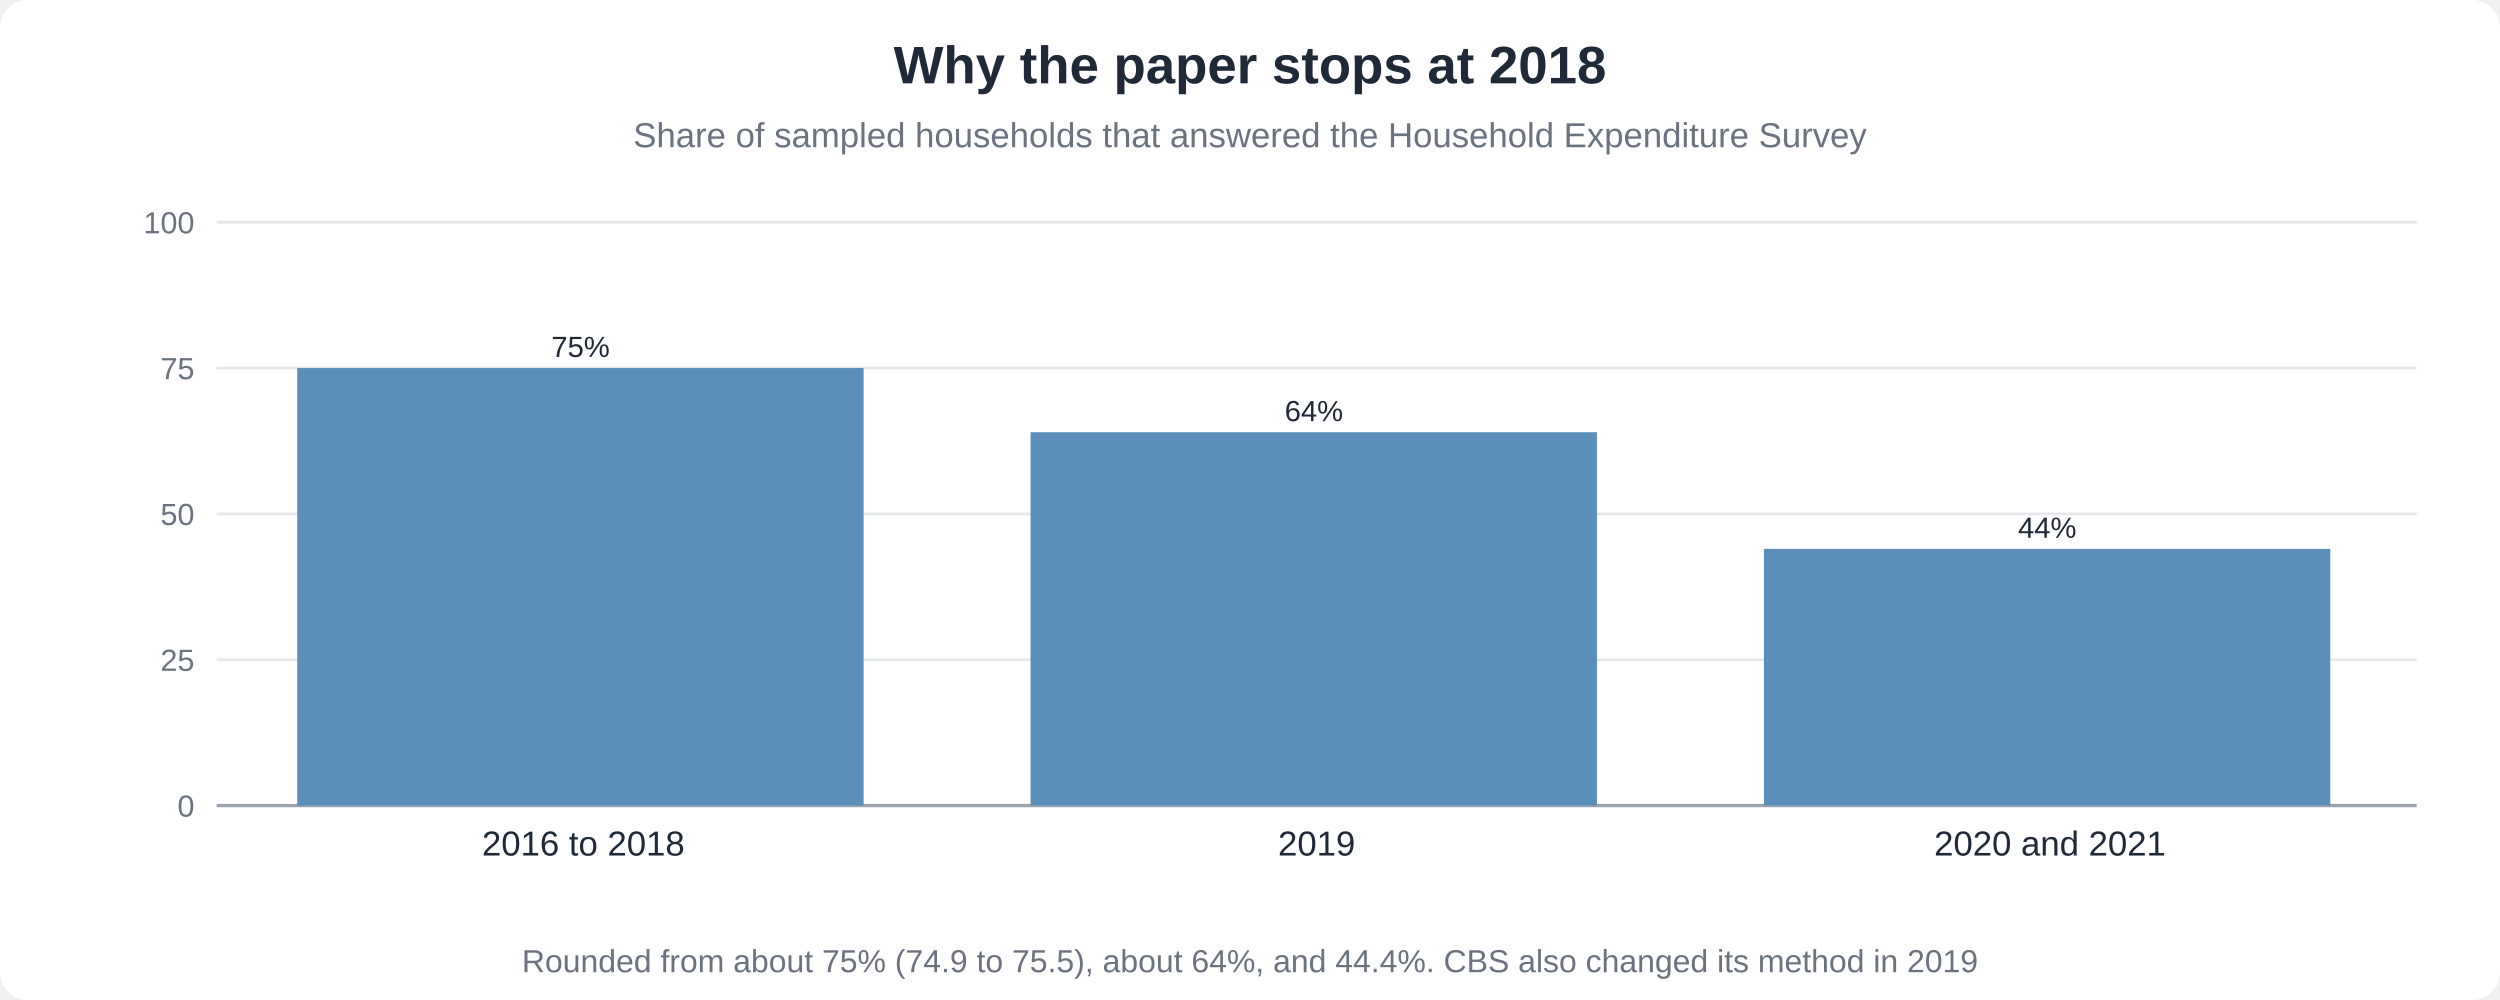
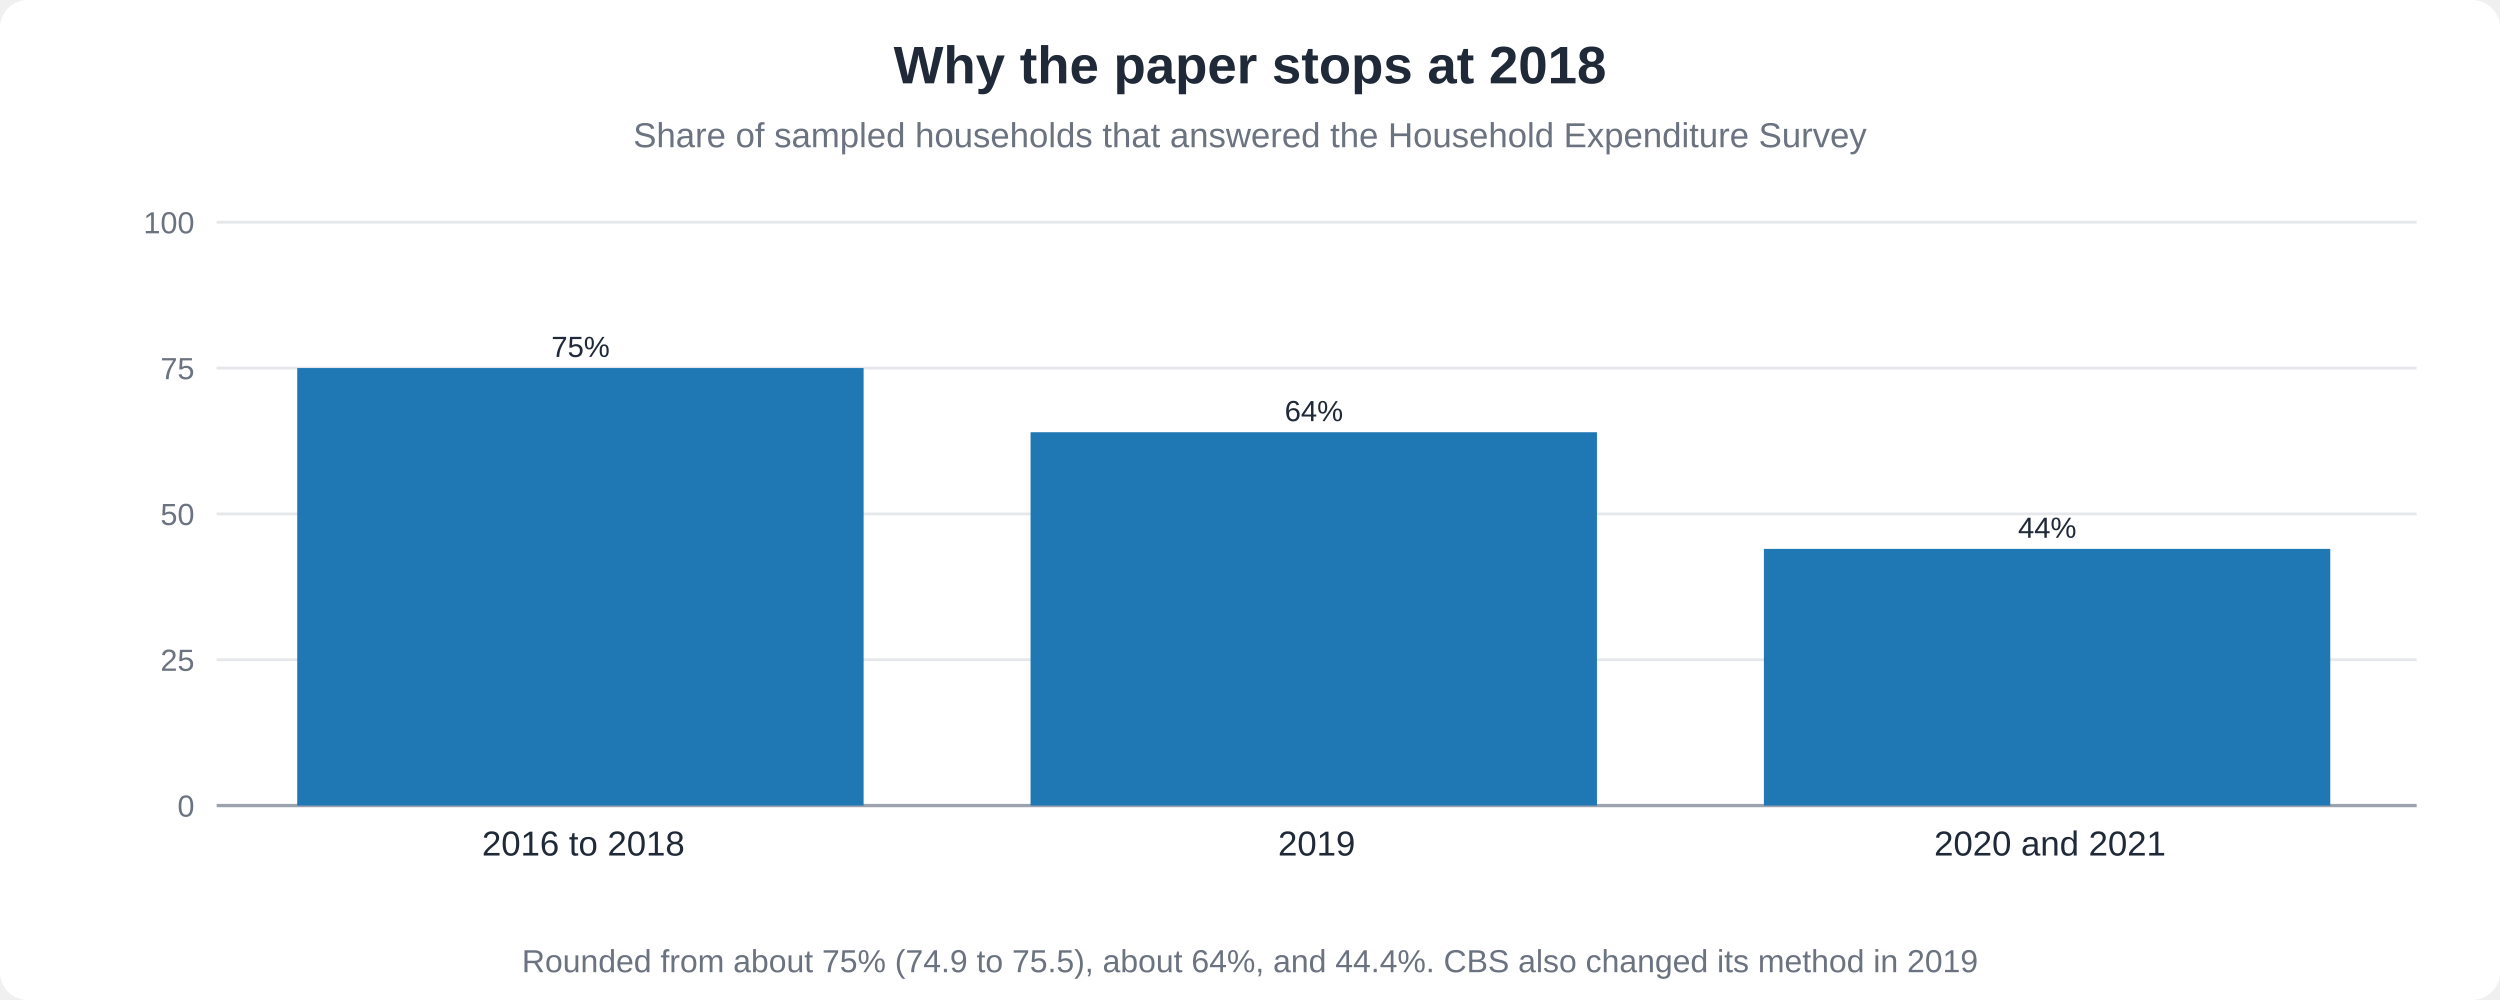
<svg xmlns="http://www.w3.org/2000/svg" viewBox="0 0 900 360" width="900" height="360" font-family="Arial, Helvetica, sans-serif" role="img" aria-label="Why the paper stops at 2018">
  <rect width="900" height="360" rx="10" fill="#ffffff" />
  <text x="450.0" y="30.0" font-size="19" fill="#1f2937" text-anchor="middle" font-weight="bold">Why the paper stops at 2018</text>
  <text x="450.0" y="53.0" font-size="12.5" fill="#6b7280" text-anchor="middle">Share of sampled households that answered the Household Expenditure Survey</text>
  <line x1="78.0" y1="290.0" x2="870.0" y2="290.0" stroke="#9ca3af" stroke-width="1.2" />
  <text x="70.0" y="294.0" font-size="11" fill="#6b7280" text-anchor="end">0</text>
  <line x1="78.0" y1="237.5" x2="870.0" y2="237.5" stroke="#e5e7eb" stroke-width="1" />
  <text x="70.0" y="241.5" font-size="11" fill="#6b7280" text-anchor="end">25</text>
  <line x1="78.0" y1="185.0" x2="870.0" y2="185.0" stroke="#e5e7eb" stroke-width="1" />
  <text x="70.0" y="189.0" font-size="11" fill="#6b7280" text-anchor="end">50</text>
  <line x1="78.0" y1="132.5" x2="870.0" y2="132.5" stroke="#e5e7eb" stroke-width="1" />
  <text x="70.0" y="136.5" font-size="11" fill="#6b7280" text-anchor="end">75</text>
  <line x1="78.0" y1="80.0" x2="870.0" y2="80.0" stroke="#e5e7eb" stroke-width="1" />
  <text x="70.0" y="84.0" font-size="11" fill="#6b7280" text-anchor="end">100</text>
-   <rect x="107.0" y="132.5" width="203.9" height="157.5" fill="#5b8fb9" />
+   <rect x="107.0" y="132.5" width="203.9" height="157.5" fill="#1f77b4" />
  <text x="209.0" y="128.5" font-size="10.5" fill="#1f2937" text-anchor="middle">75%</text>
  <text x="210.0" y="308.0" font-size="12.5" fill="#1f2937" text-anchor="middle">2016 to 2018</text>
-   <rect x="371.0" y="155.6" width="203.9" height="134.4" fill="#5b8fb9" />
+   <rect x="371.0" y="155.6" width="203.9" height="134.4" fill="#1f77b4" />
  <text x="473.0" y="151.6" font-size="10.5" fill="#1f2937" text-anchor="middle">64%</text>
  <text x="474.0" y="308.0" font-size="12.5" fill="#1f2937" text-anchor="middle">2019</text>
-   <rect x="635.0" y="197.6" width="203.9" height="92.4" fill="#5b8fb9" />
+   <rect x="635.0" y="197.6" width="203.9" height="92.4" fill="#1f77b4" />
  <text x="737.0" y="193.6" font-size="10.5" fill="#1f2937" text-anchor="middle">44%</text>
  <text x="738.0" y="308.0" font-size="12.5" fill="#1f2937" text-anchor="middle">2020 and 2021</text>
  <text x="450.0" y="350.0" font-size="11.5" fill="#6b7280" text-anchor="middle">Rounded from about 75% (74.9 to 75.5), about 64%, and 44.4%. CBS also changed its method in 2019</text>
</svg>
